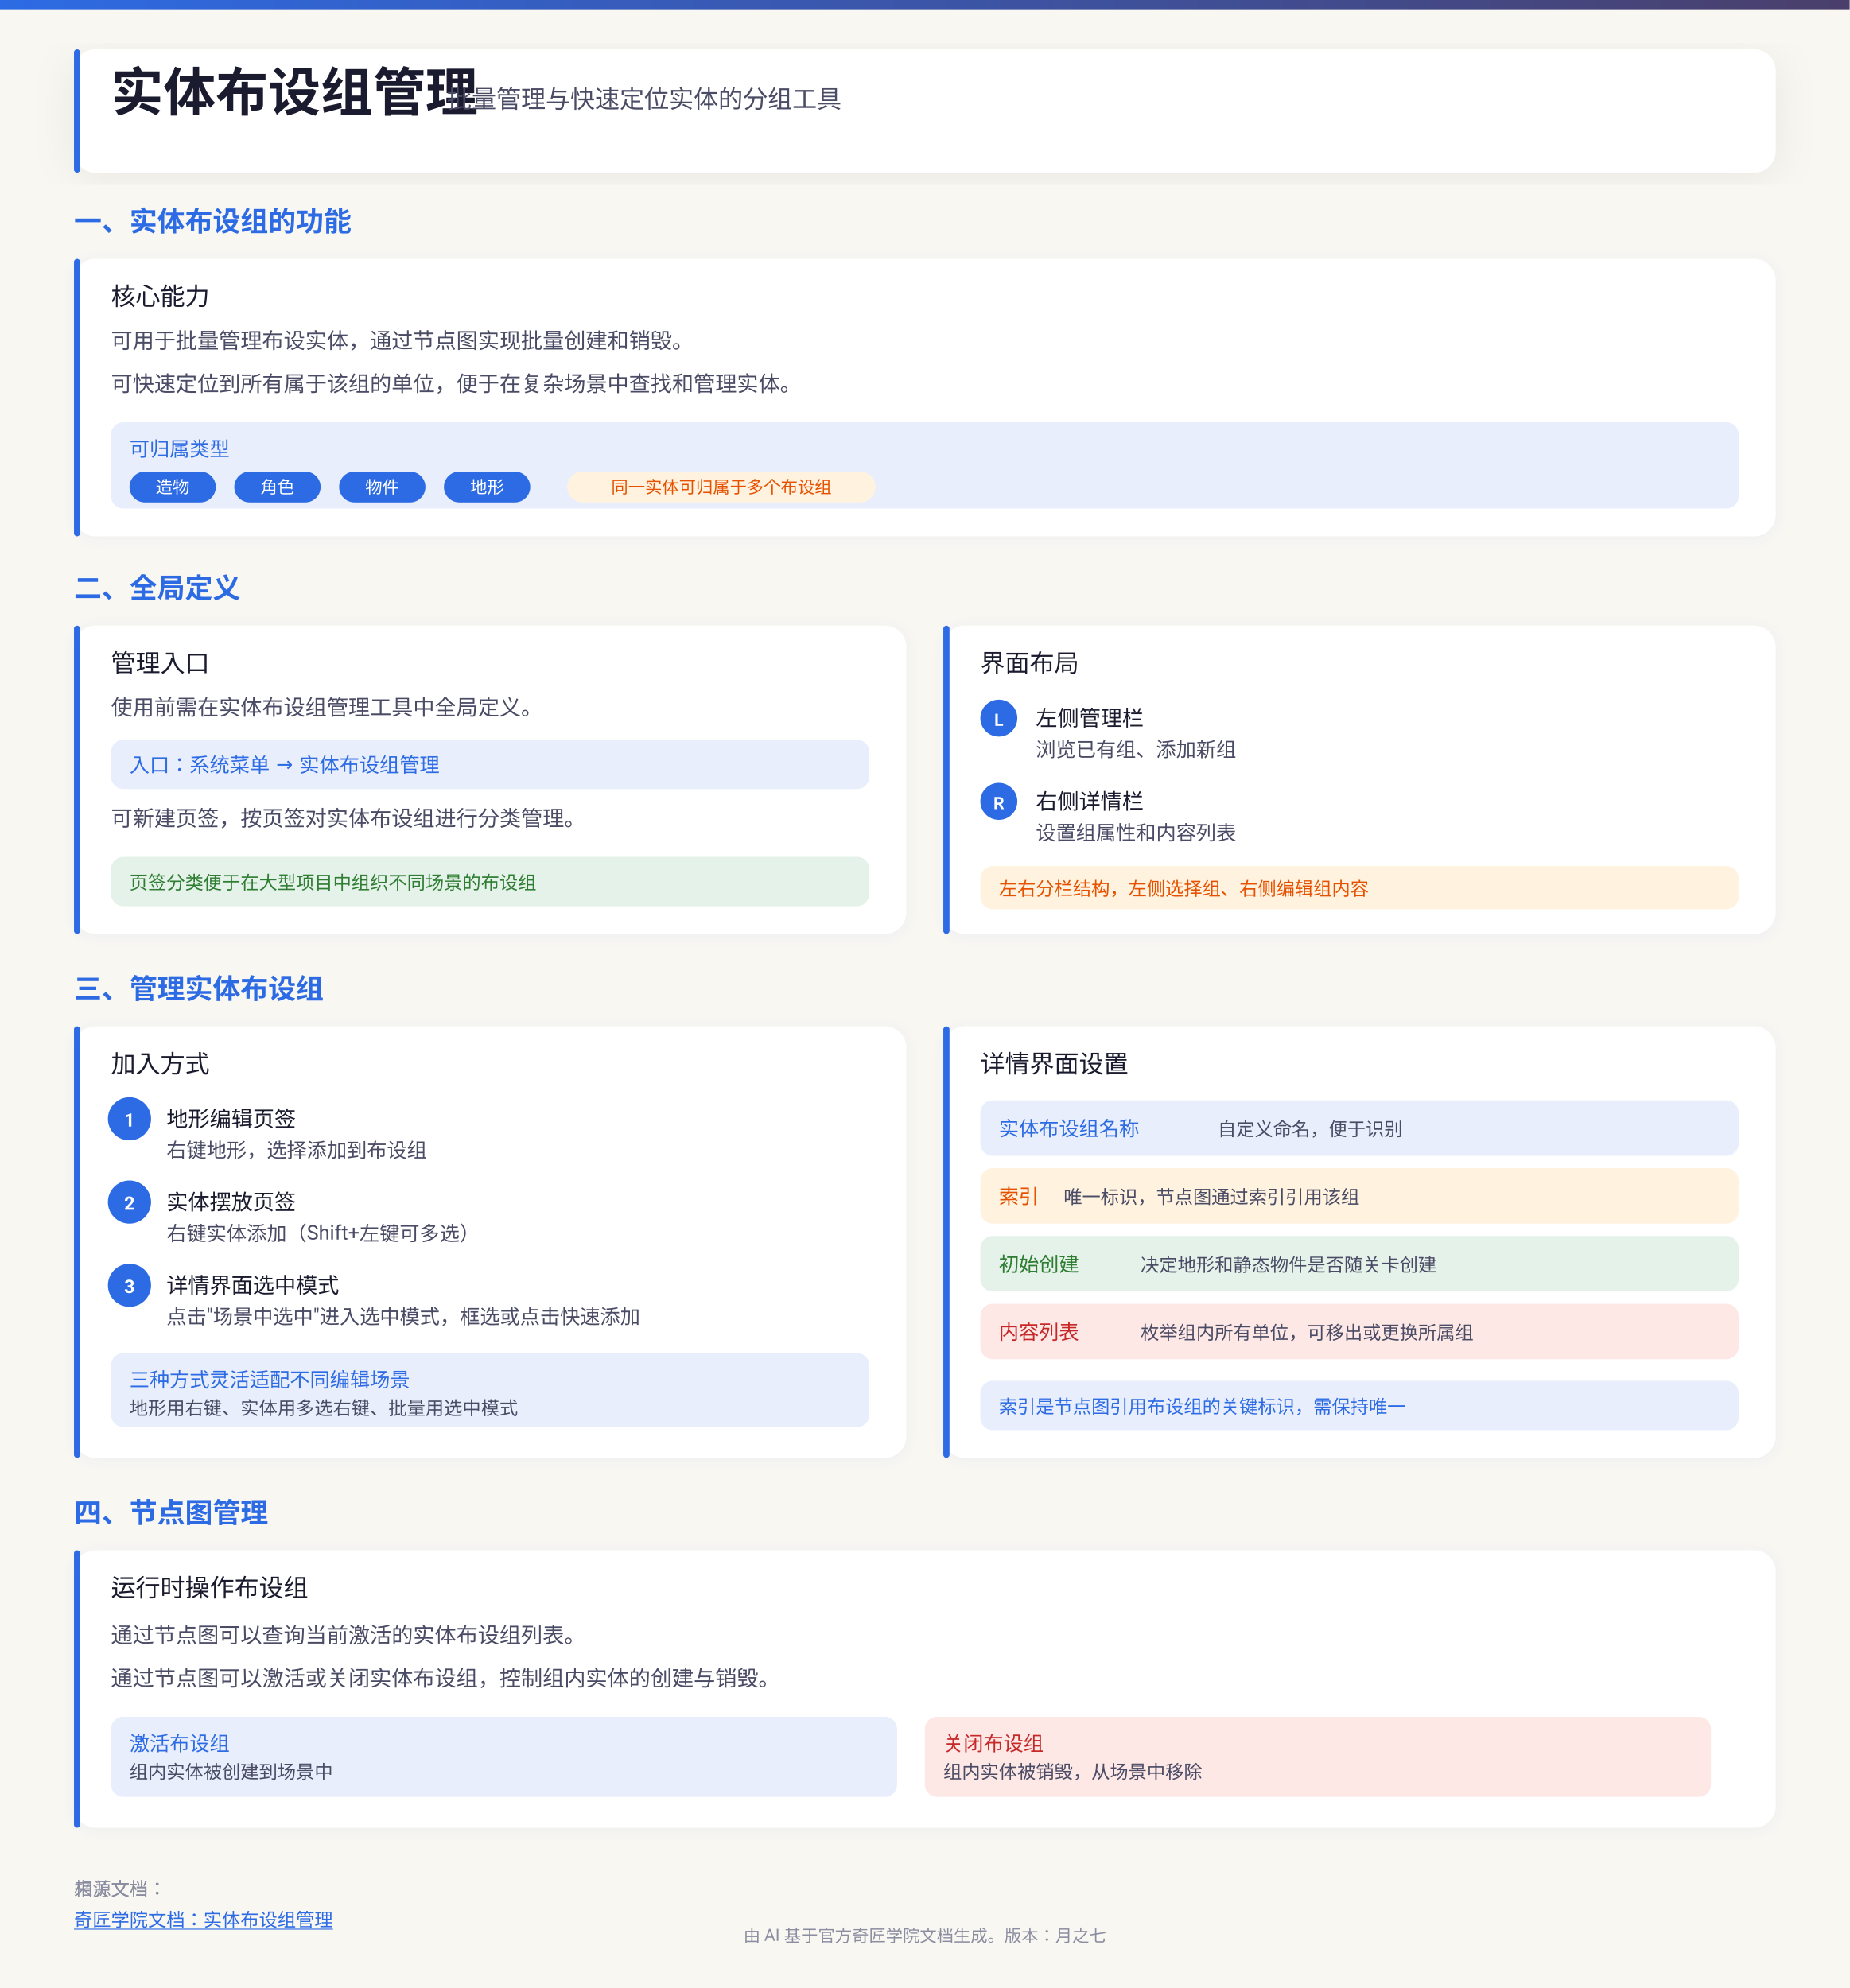
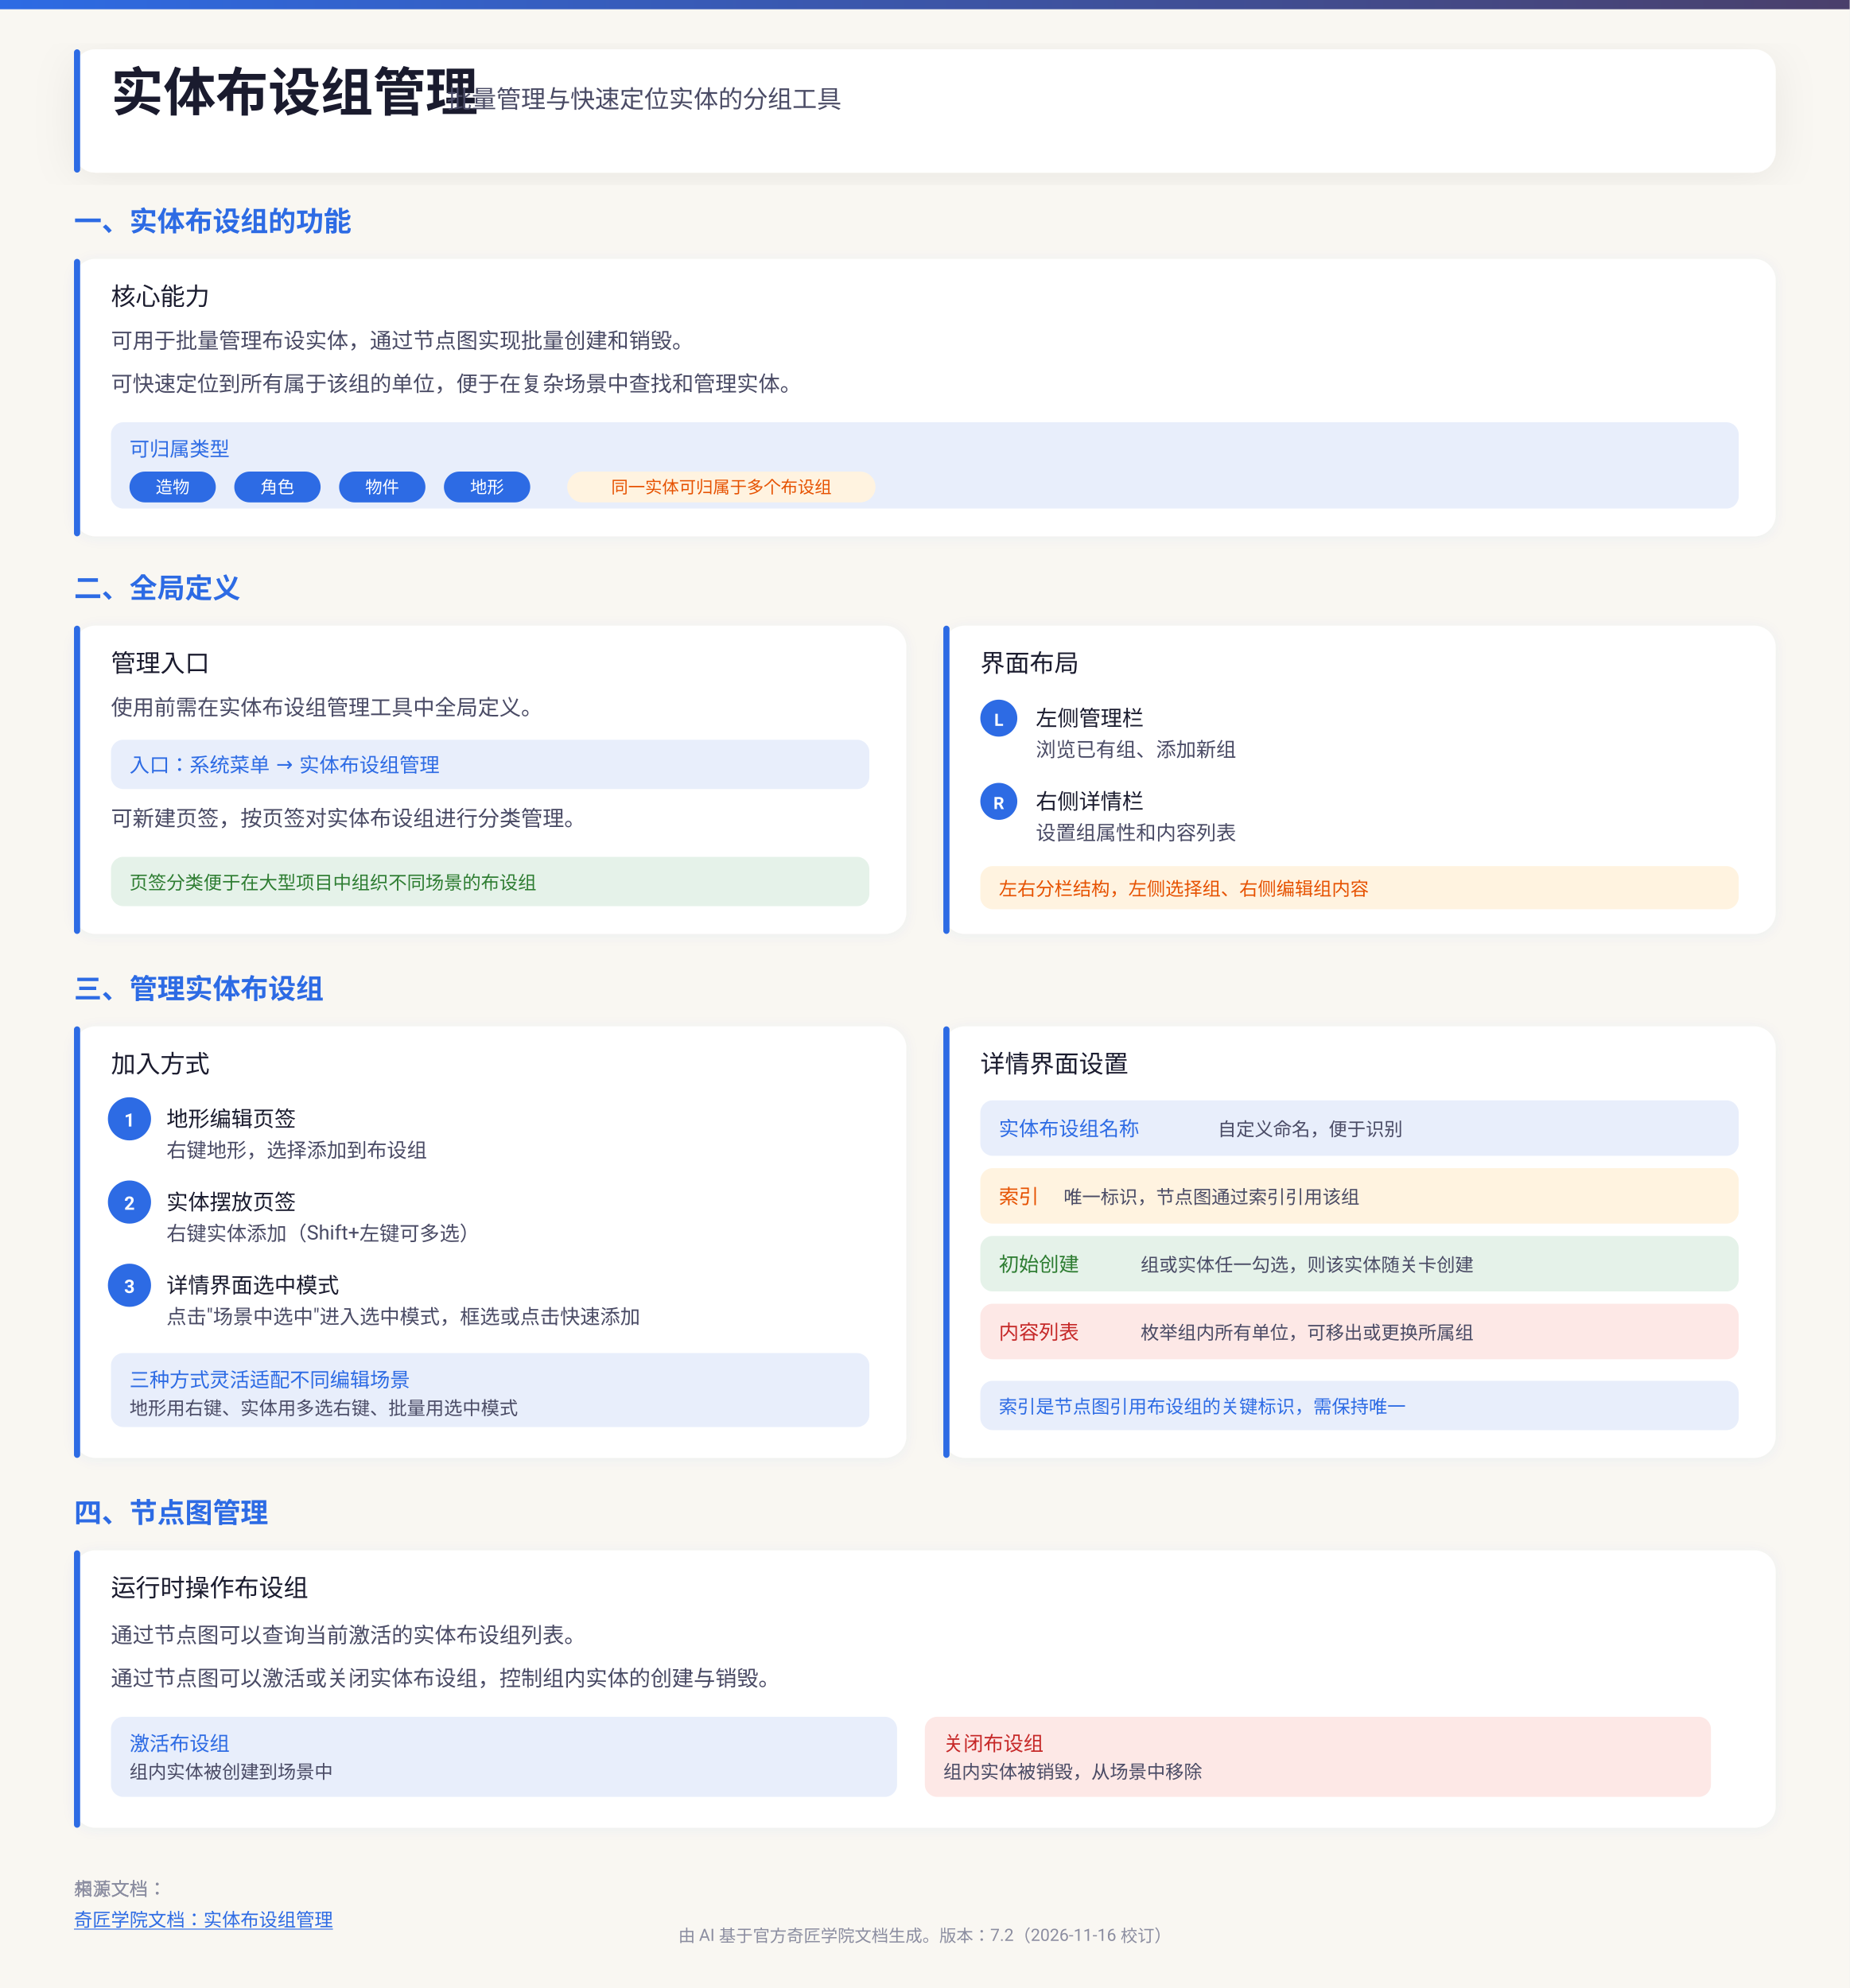
<svg xmlns="http://www.w3.org/2000/svg" xmlns:xlink="http://www.w3.org/1999/xlink" viewBox="0 0 1200 1290">
  <defs>
    <linearGradient id="topGrad" x1="0" y1="0" x2="1200" y2="0" gradientUnits="userSpaceOnUse">
      <stop offset="0%" stop-color="#2D6BE4" />
      <stop offset="100%" stop-color="#4A3F6B" />
    </linearGradient>
    <filter id="card">
      <feDropShadow dx="0" dy="1" stdDeviation="4" flood-color="#2D6BE4" flood-opacity="0.06" />
    </filter>
    <filter id="elevated">
      <feDropShadow dx="0" dy="4" stdDeviation="14" flood-color="#000" flood-opacity="0.07" />
    </filter>
  </defs>
  <style>
  text { font-family: 'HYWenHei 85W','Noto Sans SC','PingFang SC','Roboto',sans-serif; }
</style>
  <rect width="1200" height="1290" fill="#F9F7F2" />
  <rect width="1200" height="6" fill="url(#topGrad)" />
  <rect x="48" y="32" width="1104" height="80" rx="14" fill="#fff" filter="url(#elevated)" />
  <rect x="48" y="32" width="4" height="80" rx="2" fill="#2D6BE4" />
  <text x="72" y="72" fill="#1A1B2E" font-size="34" font-weight="bold">实体布设组管理</text>
  <text x="290" y="70" fill="#4A4B65" font-size="16">批量管理与快速定位实体的分组工具</text>
  <text x="48" y="150" fill="#2D6BE4" font-size="18" font-weight="700">一、实体布设组的功能</text>
  <rect x="48" y="168" width="1104" height="180" rx="14" fill="#fff" filter="url(#card)" />
  <rect x="48" y="168" width="4" height="180" rx="2" fill="#2D6BE4" />
  <text x="72" y="198" fill="#1A1B2E" font-size="16" font-weight="500">核心能力</text>
  <text x="72" y="226" fill="#4A4B65" font-size="14">可用于批量管理布设实体，通过节点图实现批量创建和销毁。</text>
  <text x="72" y="254" fill="#4A4B65" font-size="14">可快速定位到所有属于该组的单位，便于在复杂场景中查找和管理实体。</text>
  <rect x="72" y="274" width="1056" height="56" rx="8" fill="#E8EEFB" />
  <text x="84" y="296" fill="#2D6BE4" font-size="13" font-weight="500">可归属类型</text>
  <rect x="84" y="306" width="56" height="20" rx="10" fill="#2D6BE4" />
  <text x="112" y="320" fill="#fff" font-size="11" text-anchor="middle" font-weight="500">造物</text>
  <rect x="152" y="306" width="56" height="20" rx="10" fill="#2D6BE4" />
  <text x="180" y="320" fill="#fff" font-size="11" text-anchor="middle" font-weight="500">角色</text>
  <rect x="220" y="306" width="56" height="20" rx="10" fill="#2D6BE4" />
  <text x="248" y="320" fill="#fff" font-size="11" text-anchor="middle" font-weight="500">物件</text>
  <rect x="288" y="306" width="56" height="20" rx="10" fill="#2D6BE4" />
  <text x="316" y="320" fill="#fff" font-size="11" text-anchor="middle" font-weight="500">地形</text>
  <rect x="368" y="306" width="200" height="20" rx="10" fill="#FFF3E0" />
  <text x="468" y="320" fill="#E65100" font-size="11" text-anchor="middle" font-weight="500">同一实体可归属于多个布设组</text>
  <text x="48" y="388" fill="#2D6BE4" font-size="18" font-weight="700">二、全局定义</text>
  <rect x="48" y="406" width="540" height="200" rx="14" fill="#fff" filter="url(#card)" />
  <rect x="48" y="406" width="4" height="200" rx="2" fill="#2D6BE4" />
  <text x="72" y="436" fill="#1A1B2E" font-size="16" font-weight="500">管理入口</text>
  <text x="72" y="464" fill="#4A4B65" font-size="14">使用前需在实体布设组管理工具中全局定义。</text>
  <rect x="72" y="480" width="492" height="32" rx="8" fill="#E8EEFB" />
  <text x="84" y="501" fill="#2D6BE4" font-size="13" font-weight="500">入口：系统菜单 → 实体布设组管理</text>
  <text x="72" y="536" fill="#4A4B65" font-size="14">可新建页签，按页签对实体布设组进行分类管理。</text>
  <rect x="72" y="556" width="492" height="32" rx="8" fill="#E5F2E9" />
  <text x="84" y="577" fill="#2E7D32" font-size="12" font-weight="500">页签分类便于在大型项目中组织不同场景的布设组</text>
  <rect x="612" y="406" width="540" height="200" rx="14" fill="#fff" filter="url(#card)" />
  <rect x="612" y="406" width="4" height="200" rx="2" fill="#2D6BE4" />
  <text x="636" y="436" fill="#1A1B2E" font-size="16" font-weight="500">界面布局</text>
  <circle cx="648" cy="466" r="12" fill="#2D6BE4" />
  <text x="648" y="471" fill="#fff" font-size="11" text-anchor="middle" font-weight="700">L</text>
  <text x="672" y="471" fill="#1A1B2E" font-size="14" font-weight="500">左侧管理栏</text>
  <text x="672" y="491" fill="#4A4B65" font-size="13">浏览已有组、添加新组</text>
  <circle cx="648" cy="520" r="12" fill="#2D6BE4" />
  <text x="648" y="525" fill="#fff" font-size="11" text-anchor="middle" font-weight="700">R</text>
  <text x="672" y="525" fill="#1A1B2E" font-size="14" font-weight="500">右侧详情栏</text>
  <text x="672" y="545" fill="#4A4B65" font-size="13">设置组属性和内容列表</text>
  <rect x="636" y="562" width="492" height="28" rx="8" fill="#FFF3E0" />
  <text x="648" y="581" fill="#E65100" font-size="12" font-weight="500">左右分栏结构，左侧选择组、右侧编辑组内容</text>
  <text x="48" y="648" fill="#2D6BE4" font-size="18" font-weight="700">三、管理实体布设组</text>
  <rect x="48" y="666" width="540" height="280" rx="14" fill="#fff" filter="url(#card)" />
  <rect x="48" y="666" width="4" height="280" rx="2" fill="#2D6BE4" />
  <text x="72" y="696" fill="#1A1B2E" font-size="16" font-weight="500">加入方式</text>
  <circle cx="84" cy="726" r="14" fill="#2D6BE4" />
  <text x="84" y="731" fill="#fff" font-size="12" text-anchor="middle" font-weight="700">1</text>
  <text x="108" y="731" fill="#1A1B2E" font-size="14" font-weight="500">地形编辑页签</text>
  <text x="108" y="751" fill="#4A4B65" font-size="13">右键地形，选择添加到布设组</text>
  <circle cx="84" cy="780" r="14" fill="#2D6BE4" />
  <text x="84" y="785" fill="#fff" font-size="12" text-anchor="middle" font-weight="700">2</text>
  <text x="108" y="785" fill="#1A1B2E" font-size="14" font-weight="500">实体摆放页签</text>
  <text x="108" y="805" fill="#4A4B65" font-size="13">右键实体添加（Shift+左键可多选）</text>
  <circle cx="84" cy="834" r="14" fill="#2D6BE4" />
  <text x="84" y="839" fill="#fff" font-size="12" text-anchor="middle" font-weight="700">3</text>
  <text x="108" y="839" fill="#1A1B2E" font-size="14" font-weight="500">详情界面选中模式</text>
  <text x="108" y="859" fill="#4A4B65" font-size="13">点击"场景中选中"进入选中模式，框选或点击快速添加</text>
  <rect x="72" y="878" width="492" height="48" rx="8" fill="#E8EEFB" />
  <text x="84" y="900" fill="#2D6BE4" font-size="13" font-weight="500">三种方式灵活适配不同编辑场景</text>
  <text x="84" y="918" fill="#4A4B65" font-size="12">地形用右键、实体用多选右键、批量用选中模式</text>
  <rect x="612" y="666" width="540" height="280" rx="14" fill="#fff" filter="url(#card)" />
  <rect x="612" y="666" width="4" height="280" rx="2" fill="#2D6BE4" />
  <text x="636" y="696" fill="#1A1B2E" font-size="16" font-weight="500">详情界面设置</text>
  <rect x="636" y="714" width="492" height="36" rx="8" fill="#E8EEFB" />
  <text x="648" y="737" fill="#2D6BE4" font-size="13" font-weight="500">实体布设组名称</text>
  <text x="790" y="737" fill="#4A4B65" font-size="12">自定义命名，便于识别</text>
  <rect x="636" y="758" width="492" height="36" rx="8" fill="#FFF3E0" />
  <text x="648" y="781" fill="#E65100" font-size="13" font-weight="500">索引</text>
  <text x="690" y="781" fill="#4A4B65" font-size="12">唯一标识，节点图通过索引引用该组</text>
  <rect x="636" y="802" width="492" height="36" rx="8" fill="#E5F2E9" />
  <text x="648" y="825" fill="#2E7D32" font-size="13" font-weight="500">初始创建</text>
-   <text x="740" y="825" fill="#4A4B65" font-size="12">决定地形和静态物件是否随关卡创建</text>
+   <text x="740" y="825" fill="#4A4B65" font-size="12">组或实体任一勾选，则该实体随关卡创建</text>
  <rect x="636" y="846" width="492" height="36" rx="8" fill="#FDE8E6" />
  <text x="648" y="869" fill="#C62828" font-size="13" font-weight="500">内容列表</text>
  <text x="740" y="869" fill="#4A4B65" font-size="12">枚举组内所有单位，可移出或更换所属组</text>
  <rect x="636" y="896" width="492" height="32" rx="8" fill="#E8EEFB" />
  <text x="648" y="917" fill="#2D6BE4" font-size="12" font-weight="500">索引是节点图引用布设组的关键标识，需保持唯一</text>
  <text x="48" y="988" fill="#2D6BE4" font-size="18" font-weight="700">四、节点图管理</text>
  <rect x="48" y="1006" width="1104" height="180" rx="14" fill="#fff" filter="url(#card)" />
  <rect x="48" y="1006" width="4" height="180" rx="2" fill="#2D6BE4" />
  <text x="72" y="1036" fill="#1A1B2E" font-size="16" font-weight="500">运行时操作布设组</text>
  <text x="72" y="1066" fill="#4A4B65" font-size="14">通过节点图可以查询当前激活的实体布设组列表。</text>
  <text x="72" y="1094" fill="#4A4B65" font-size="14">通过节点图可以激活或关闭实体布设组，控制组内实体的创建与销毁。</text>
  <rect x="72" y="1114" width="510" height="52" rx="8" fill="#E8EEFB" />
  <text x="84" y="1136" fill="#2D6BE4" font-size="13" font-weight="500">激活布设组</text>
  <text x="84" y="1154" fill="#4A4B65" font-size="12">组内实体被创建到场景中</text>
  <rect x="600" y="1114" width="510" height="52" rx="8" fill="#FDE8E6" />
  <text x="612" y="1136" fill="#C62828" font-size="13" font-weight="500">关闭布设组</text>
  <text x="612" y="1154" fill="#4A4B65" font-size="12">组内实体被销毁，从场景中移除</text>
  <text x="48" y="1230" fill="#8B8DA0" font-size="12">来源文档：</text>
  <text x="48" y="1230" fill="#8B8DA0" font-size="12" font-family="'HYWenHei 85W','Noto Sans SC','PingFang SC','Roboto',sans-serif">相关文档：</text>
  <a xlink:href="https://act.mihoyo.com/ys/ugc/tutorial/detail/mhqmrlr6h58e" target="_blank">
    <text x="48" y="1250" fill="#2D6BE4" font-size="12" text-decoration="underline" font-family="'HYWenHei 85W','Noto Sans SC','PingFang SC','Roboto',sans-serif">奇匠学院文档：实体布设组管理</text>
  </a>
-   <text x="600" y="1260" fill="#8B8DA0" font-size="11" text-anchor="middle">由 AI 基于官方奇匠学院文档生成。版本：月之七</text>
+   <text x="600" y="1260" fill="#8B8DA0" font-size="11" text-anchor="middle">由 AI 基于官方奇匠学院文档生成。版本：7.2（2026-11-16 校订）</text>
</svg>
